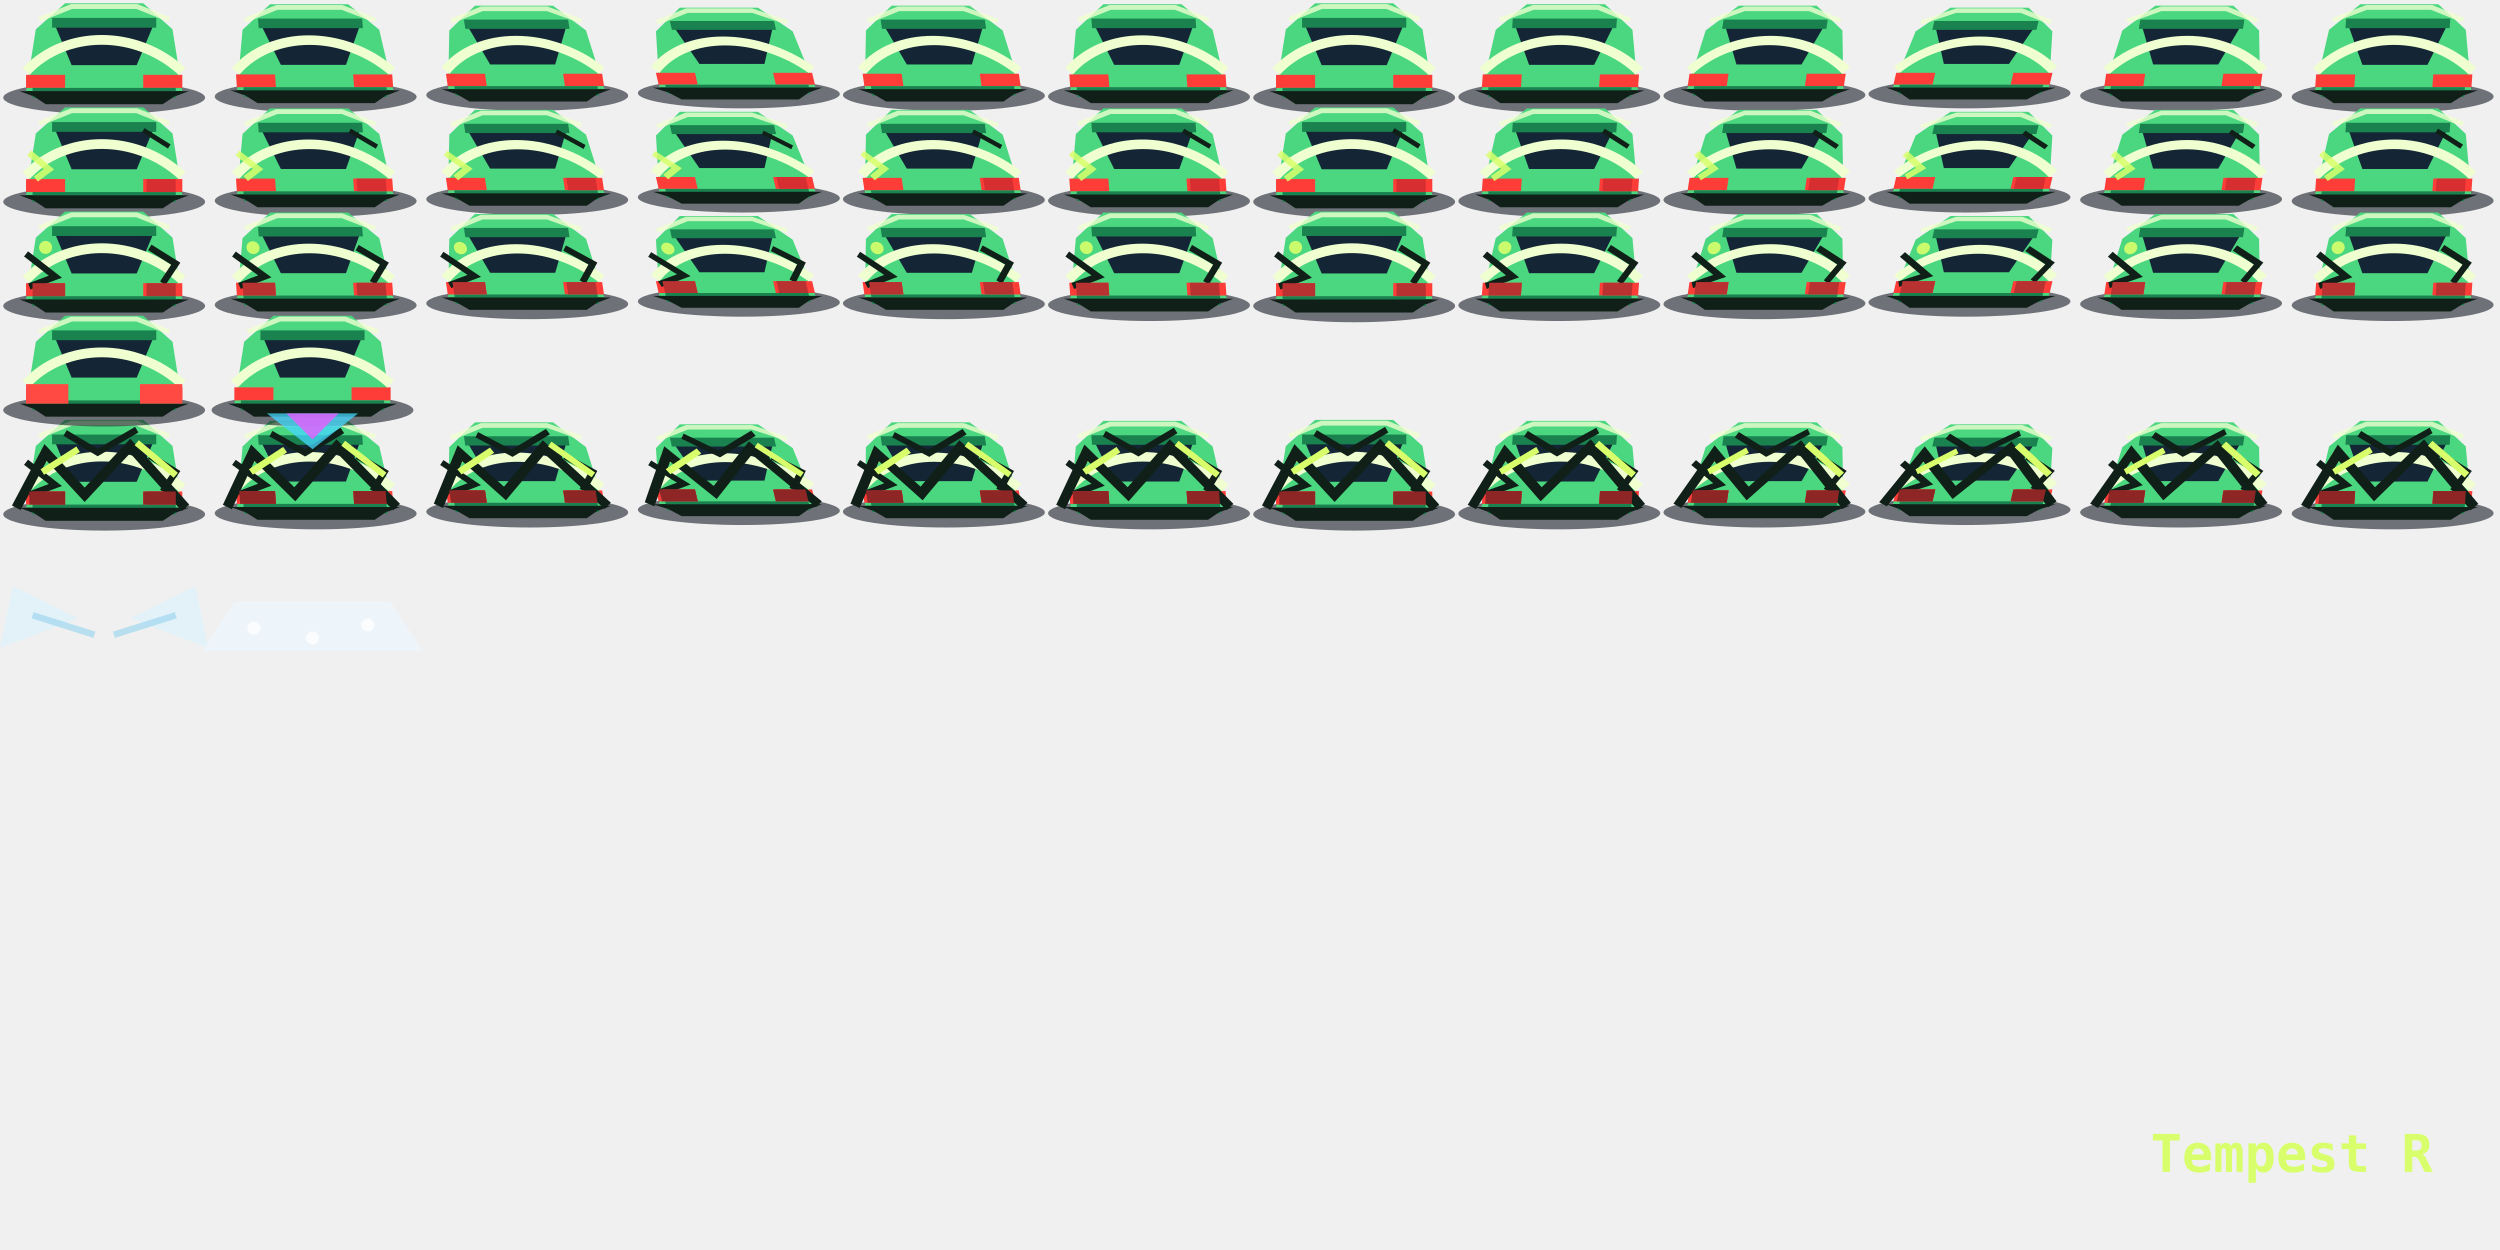
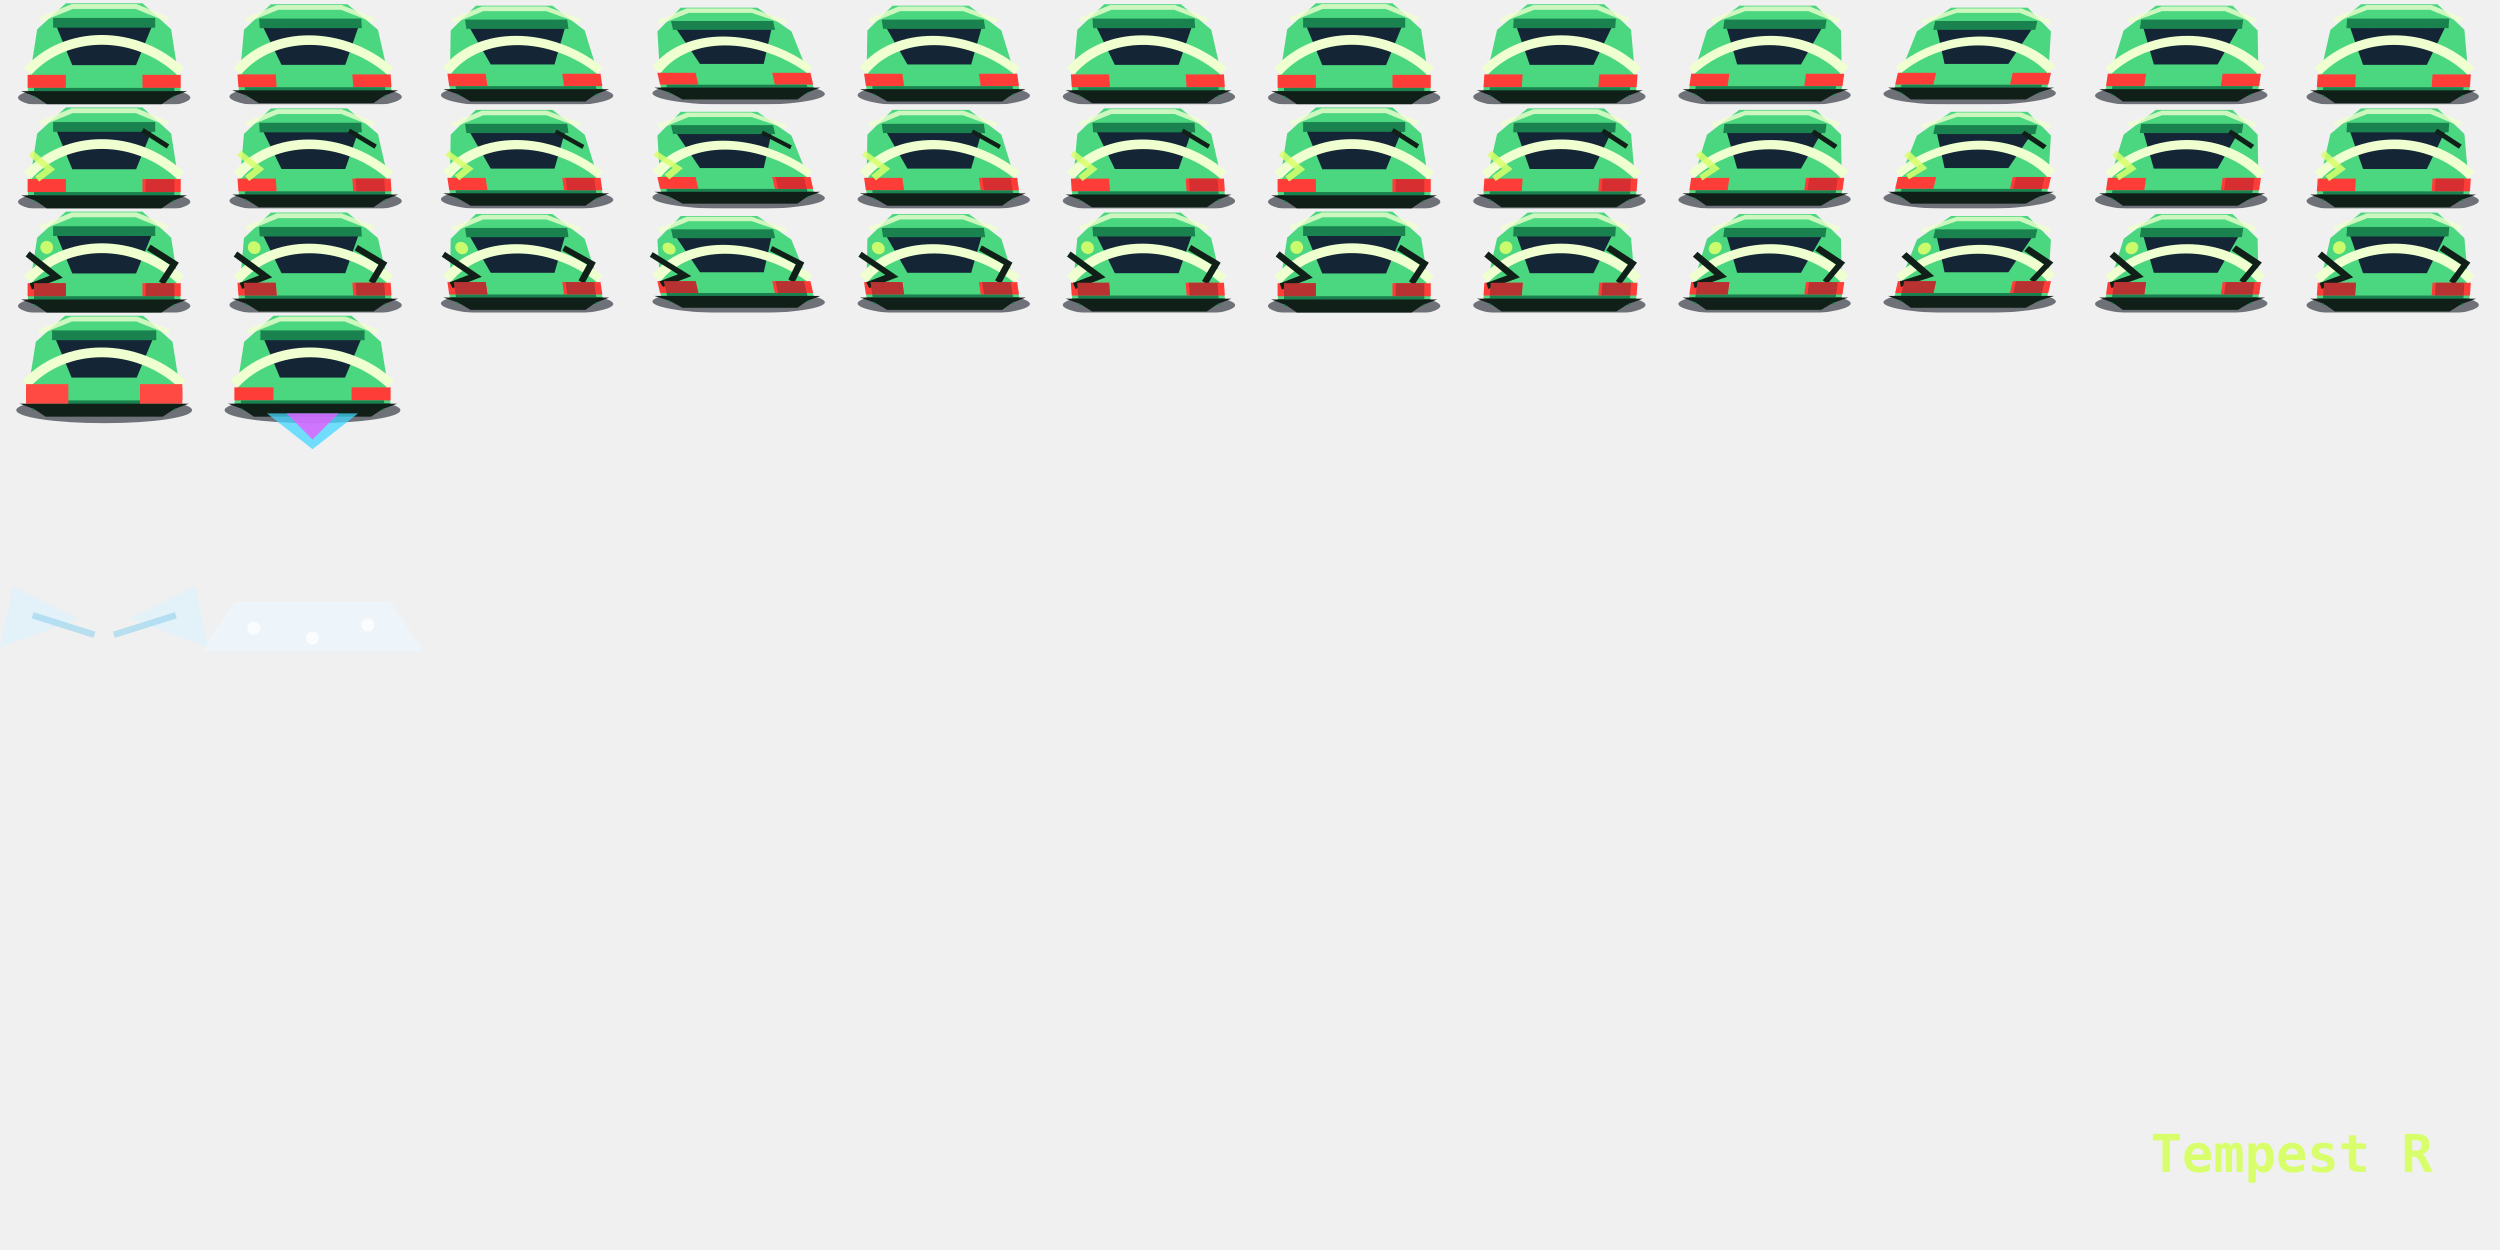
<svg xmlns="http://www.w3.org/2000/svg" width="768" height="384" viewBox="0 0 768 384" role="img" aria-label="Tempest R production car sprite sheet">
  <rect width="768" height="384" fill="none" />
  <defs>
+     <clipPath id="car-cell-0">
+       <rect x="0" y="0" width="64" height="32" />
+     </clipPath>
+     <clipPath id="car-cell-1">
+       <rect x="64" y="0" width="64" height="32" />
+     </clipPath>
+     <clipPath id="car-cell-2">
+       <rect x="128" y="0" width="64" height="32" />
+     </clipPath>
+     <clipPath id="car-cell-3">
+       <rect x="192" y="0" width="64" height="32" />
+     </clipPath>
+     <clipPath id="car-cell-4">
+       <rect x="256" y="0" width="64" height="32" />
+     </clipPath>
+     <clipPath id="car-cell-5">
+       <rect x="320" y="0" width="64" height="32" />
+     </clipPath>
+     <clipPath id="car-cell-6">
+       <rect x="384" y="0" width="64" height="32" />
+     </clipPath>
+     <clipPath id="car-cell-7">
+       <rect x="448" y="0" width="64" height="32" />
+     </clipPath>
+     <clipPath id="car-cell-8">
+       <rect x="512" y="0" width="64" height="32" />
+     </clipPath>
+     <clipPath id="car-cell-9">
+       <rect x="576" y="0" width="64" height="32" />
+     </clipPath>
+     <clipPath id="car-cell-10">
+       <rect x="640" y="0" width="64" height="32" />
+     </clipPath>
+     <clipPath id="car-cell-11">
+       <rect x="704" y="0" width="64" height="32" />
+     </clipPath>
+     <clipPath id="car-cell-12">
+       <rect x="0" y="32" width="64" height="32" />
+     </clipPath>
+     <clipPath id="car-cell-13">
+       <rect x="64" y="32" width="64" height="32" />
+     </clipPath>
+     <clipPath id="car-cell-14">
+       <rect x="128" y="32" width="64" height="32" />
+     </clipPath>
+     <clipPath id="car-cell-15">
+       <rect x="192" y="32" width="64" height="32" />
+     </clipPath>
+     <clipPath id="car-cell-16">
+       <rect x="256" y="32" width="64" height="32" />
+     </clipPath>
+     <clipPath id="car-cell-17">
+       <rect x="320" y="32" width="64" height="32" />
+     </clipPath>
+     <clipPath id="car-cell-18">
+       <rect x="384" y="32" width="64" height="32" />
+     </clipPath>
+     <clipPath id="car-cell-19">
+       <rect x="448" y="32" width="64" height="32" />
+     </clipPath>
+     <clipPath id="car-cell-20">
+       <rect x="512" y="32" width="64" height="32" />
+     </clipPath>
+     <clipPath id="car-cell-21">
+       <rect x="576" y="32" width="64" height="32" />
+     </clipPath>
+     <clipPath id="car-cell-22">
+       <rect x="640" y="32" width="64" height="32" />
+     </clipPath>
+     <clipPath id="car-cell-23">
+       <rect x="704" y="32" width="64" height="32" />
+     </clipPath>
+     <clipPath id="car-cell-24">
+       <rect x="0" y="64" width="64" height="32" />
+     </clipPath>
+     <clipPath id="car-cell-25">
+       <rect x="64" y="64" width="64" height="32" />
+     </clipPath>
+     <clipPath id="car-cell-26">
+       <rect x="128" y="64" width="64" height="32" />
+     </clipPath>
+     <clipPath id="car-cell-27">
+       <rect x="192" y="64" width="64" height="32" />
+     </clipPath>
+     <clipPath id="car-cell-28">
+       <rect x="256" y="64" width="64" height="32" />
+     </clipPath>
+     <clipPath id="car-cell-29">
+       <rect x="320" y="64" width="64" height="32" />
+     </clipPath>
+     <clipPath id="car-cell-30">
+       <rect x="384" y="64" width="64" height="32" />
+     </clipPath>
+     <clipPath id="car-cell-31">
+       <rect x="448" y="64" width="64" height="32" />
+     </clipPath>
+     <clipPath id="car-cell-32">
+       <rect x="512" y="64" width="64" height="32" />
+     </clipPath>
+     <clipPath id="car-cell-33">
+       <rect x="576" y="64" width="64" height="32" />
+     </clipPath>
+     <clipPath id="car-cell-34">
+       <rect x="640" y="64" width="64" height="32" />
+     </clipPath>
+     <clipPath id="car-cell-35">
+       <rect x="704" y="64" width="64" height="32" />
+     </clipPath>
+     <clipPath id="car-cell-36">
+       <rect x="0" y="96" width="64" height="32" />
+     </clipPath>
+     <clipPath id="car-cell-37">
+       <rect x="64" y="96" width="64" height="32" />
+     </clipPath>
+     <clipPath id="car-cell-38">
+       <rect x="128" y="96" width="64" height="32" />
+     </clipPath>
+     <clipPath id="car-cell-39">
+       <rect x="192" y="96" width="64" height="32" />
+     </clipPath>
+     <clipPath id="car-cell-40">
+       <rect x="256" y="96" width="64" height="32" />
+     </clipPath>
+     <clipPath id="car-cell-41">
+       <rect x="320" y="96" width="64" height="32" />
+     </clipPath>
+     <clipPath id="car-cell-42">
+       <rect x="384" y="96" width="64" height="32" />
+     </clipPath>
+     <clipPath id="car-cell-43">
+       <rect x="448" y="96" width="64" height="32" />
+     </clipPath>
+     <clipPath id="car-cell-44">
+       <rect x="512" y="96" width="64" height="32" />
+     </clipPath>
+     <clipPath id="car-cell-45">
+       <rect x="576" y="96" width="64" height="32" />
+     </clipPath>
+     <clipPath id="car-cell-46">
+       <rect x="640" y="96" width="64" height="32" />
+     </clipPath>
+     <clipPath id="car-cell-47">
+       <rect x="704" y="96" width="64" height="32" />
+     </clipPath>
    <g id="shadow">
-       <ellipse cx="0" cy="14" rx="31" ry="5" fill="#10151f" opacity="0.58" />
+       <ellipse cx="0" cy="14" rx="27" ry="4" fill="#10151f" opacity="0.58" />
    </g>
    <g id="clean">
      <path d="M-24 12 L24 12 L21 -7 L12 -15 L-12 -15 L-21 -7 Z" fill="#4bd77f" />
      <path d="M-15 -8 L15 -8 L10 4 L-10 4 Z" fill="#142636" />
      <path d="M-9 -7 L9 -7 L6 3 L-6 3 Z" fill="#142636" opacity="0.8" />
      <path d="M-24 7 L-12 7 L-12 11 L-24 11 Z" fill="#ff3d38" />
      <path d="M12 7 L24 7 L24 11 L12 11 Z" fill="#ff3d38" />
      <path d="M-26 12 L-18 15 L18 15 L26 12 Z" fill="#102018" />
      <rect x="-22" y="11" width="44" height="3" fill="#19824f" />
      <path d="M-24 12 L-18 16 L18 16 L24 12 Z" fill="#102018" />
      <path d="M-24 6 C-12 -7 10 -7 24 6" fill="none" stroke="#efffd0" stroke-width="3" />
      <path d="M-16 -9 L16 -9" stroke="#19824f" stroke-width="3" />
      <path d="M-20 -10 L-10 -14 L10 -14 L20 -10" fill="none" stroke="#efffd0" stroke-width="1.5" opacity="0.8" />
    </g>
    <g id="dented">
      <use href="#clean" />
      <path d="M-23 -1 L-17 4 L-21 7" fill="none" stroke="#d8ff6b" stroke-width="2" opacity="0.85" />
      <path d="M12 -8 L20 -3" stroke="#102018" stroke-width="1.5" />
      <rect x="13" y="7" width="9" height="4" fill="#d72f31" />
    </g>
    <g id="battered">
      <use href="#clean" />
      <path d="M-24 -2 L-15 5 L-23 8" fill="none" stroke="#102018" stroke-width="2" />
      <path d="M14 -4 L22 1 L18 7" fill="none" stroke="#102018" stroke-width="2" />
      <circle cx="-18" cy="-4" r="2" fill="#d8ff6b" opacity="0.9" />
      <rect x="-22" y="7" width="10" height="4" fill="#b83232" />
      <rect x="13" y="7" width="9" height="4" fill="#b83232" />
    </g>
    <g id="totaled">
      <use href="#battered" />
      <path d="M-27 12 L-18 -5 L-6 8 L8 -7 L25 12" fill="none" stroke="#102018" stroke-width="3" />
      <path d="M-19 1 L-8 -6 M10 -8 L22 2" stroke="#d8ff6b" stroke-width="2" />
      <path d="M-12 -11 L-2 -5 L10 -12" fill="none" stroke="#102018" stroke-width="2" />
      <rect x="-23" y="7" width="11" height="4" fill="#8f2626" />
      <rect x="12" y="7" width="10" height="4" fill="#8f2626" />
    </g>
    <g id="brake">
      <use href="#clean" />
      <rect x="-24" y="6" width="13" height="6" fill="#ff4a44" />
      <rect x="11" y="6" width="13" height="6" fill="#ff4a44" />
    </g>
    <g id="nitro">
      <use href="#clean" />
      <path d="M-14 15 L0 26 L14 15 Z" fill="#44d7ff" opacity="0.75" />
      <path d="M-8 15 L0 23 L8 15 Z" fill="#e75cff" opacity="0.8" />
    </g>
    <g id="wet-trail">
      <path d="M-28 4 L-8 14 L-32 23 Z" fill="#d8f4ff" opacity="0.55" />
      <path d="M28 4 L8 14 L32 23 Z" fill="#d8f4ff" opacity="0.55" />
      <path d="M-22 13 L-3 19 M22 13 L3 19" stroke="#9fd7ef" stroke-width="2" opacity="0.7" />
    </g>
    <g id="snow-trail">
      <path d="M-24 9 L24 9 L34 24 L-34 24 Z" fill="#edf7ff" opacity="0.64" />
      <circle cx="-18" cy="17" r="2" fill="#ffffff" opacity="0.7" />
      <circle cx="0" cy="20" r="2" fill="#ffffff" opacity="0.7" />
      <circle cx="17" cy="16" r="2" fill="#ffffff" opacity="0.7" />
    </g>
  </defs>
-   <g transform="translate(32 16) scale(1 1) skewX(0)">
-     <use href="#shadow" />
-     <use href="#clean" />
-   </g>
-   <g transform="translate(96 16) scale(1 0.98) skewX(4)">
-     <use href="#shadow" />
-     <use href="#clean" />
-   </g>
-   <g transform="translate(160 16) scale(1 0.95) skewX(8)">
-     <use href="#shadow" />
-     <use href="#clean" />
-   </g>
-   <g transform="translate(224 16) scale(1 0.91) skewX(12)">
-     <use href="#shadow" />
-     <use href="#clean" />
-   </g>
-   <g transform="translate(288 16) scale(1 0.95) skewX(8)">
-     <use href="#shadow" />
-     <use href="#clean" />
-   </g>
-   <g transform="translate(352 16) scale(1 0.98) skewX(4)">
-     <use href="#shadow" />
-     <use href="#clean" />
-   </g>
-   <g transform="translate(416 16) scale(1 1) skewX(0)">
-     <use href="#shadow" />
-     <use href="#clean" />
-   </g>
-   <g transform="translate(480 16) scale(1 0.98) skewX(-4)">
-     <use href="#shadow" />
-     <use href="#clean" />
-   </g>
-   <g transform="translate(544 16) scale(1 0.95) skewX(-8)">
-     <use href="#shadow" />
-     <use href="#clean" />
-   </g>
-   <g transform="translate(608 16) scale(1 0.91) skewX(-12)">
-     <use href="#shadow" />
-     <use href="#clean" />
-   </g>
-   <g transform="translate(672 16) scale(1 0.95) skewX(-8)">
-     <use href="#shadow" />
-     <use href="#clean" />
-   </g>
-   <g transform="translate(736 16) scale(1 0.98) skewX(-4)">
-     <use href="#shadow" />
-     <use href="#clean" />
-   </g>
-   <g transform="translate(32 48) scale(1 1) skewX(0)">
-     <use href="#shadow" />
-     <use href="#dented" />
-   </g>
-   <g transform="translate(96 48) scale(1 0.98) skewX(4)">
-     <use href="#shadow" />
-     <use href="#dented" />
-   </g>
-   <g transform="translate(160 48) scale(1 0.95) skewX(8)">
-     <use href="#shadow" />
-     <use href="#dented" />
-   </g>
-   <g transform="translate(224 48) scale(1 0.91) skewX(12)">
-     <use href="#shadow" />
-     <use href="#dented" />
-   </g>
-   <g transform="translate(288 48) scale(1 0.95) skewX(8)">
-     <use href="#shadow" />
-     <use href="#dented" />
-   </g>
-   <g transform="translate(352 48) scale(1 0.98) skewX(4)">
-     <use href="#shadow" />
-     <use href="#dented" />
-   </g>
-   <g transform="translate(416 48) scale(1 1) skewX(0)">
-     <use href="#shadow" />
-     <use href="#dented" />
-   </g>
-   <g transform="translate(480 48) scale(1 0.98) skewX(-4)">
-     <use href="#shadow" />
-     <use href="#dented" />
-   </g>
-   <g transform="translate(544 48) scale(1 0.95) skewX(-8)">
-     <use href="#shadow" />
-     <use href="#dented" />
-   </g>
-   <g transform="translate(608 48) scale(1 0.91) skewX(-12)">
-     <use href="#shadow" />
-     <use href="#dented" />
-   </g>
-   <g transform="translate(672 48) scale(1 0.95) skewX(-8)">
-     <use href="#shadow" />
-     <use href="#dented" />
-   </g>
-   <g transform="translate(736 48) scale(1 0.98) skewX(-4)">
-     <use href="#shadow" />
-     <use href="#dented" />
-   </g>
-   <g transform="translate(32 80) scale(1 1) skewX(0)">
-     <use href="#shadow" />
-     <use href="#battered" />
-   </g>
-   <g transform="translate(96 80) scale(1 0.98) skewX(4)">
-     <use href="#shadow" />
-     <use href="#battered" />
-   </g>
-   <g transform="translate(160 80) scale(1 0.95) skewX(8)">
-     <use href="#shadow" />
-     <use href="#battered" />
-   </g>
-   <g transform="translate(224 80) scale(1 0.91) skewX(12)">
-     <use href="#shadow" />
-     <use href="#battered" />
-   </g>
-   <g transform="translate(288 80) scale(1 0.95) skewX(8)">
-     <use href="#shadow" />
-     <use href="#battered" />
-   </g>
-   <g transform="translate(352 80) scale(1 0.98) skewX(4)">
-     <use href="#shadow" />
-     <use href="#battered" />
-   </g>
-   <g transform="translate(416 80) scale(1 1) skewX(0)">
-     <use href="#shadow" />
-     <use href="#battered" />
-   </g>
-   <g transform="translate(480 80) scale(1 0.98) skewX(-4)">
-     <use href="#shadow" />
-     <use href="#battered" />
-   </g>
-   <g transform="translate(544 80) scale(1 0.95) skewX(-8)">
-     <use href="#shadow" />
-     <use href="#battered" />
-   </g>
-   <g transform="translate(608 80) scale(1 0.91) skewX(-12)">
-     <use href="#shadow" />
-     <use href="#battered" />
-   </g>
-   <g transform="translate(672 80) scale(1 0.95) skewX(-8)">
-     <use href="#shadow" />
-     <use href="#battered" />
-   </g>
-   <g transform="translate(736 80) scale(1 0.98) skewX(-4)">
-     <use href="#shadow" />
-     <use href="#battered" />
-   </g>
-   <g transform="translate(32 144) scale(1 1) skewX(0)">
-     <use href="#shadow" />
-     <use href="#totaled" />
-   </g>
-   <g transform="translate(96 144) scale(1 0.98) skewX(4)">
-     <use href="#shadow" />
-     <use href="#totaled" />
-   </g>
-   <g transform="translate(160 144) scale(1 0.95) skewX(8)">
-     <use href="#shadow" />
-     <use href="#totaled" />
-   </g>
-   <g transform="translate(224 144) scale(1 0.91) skewX(12)">
-     <use href="#shadow" />
-     <use href="#totaled" />
-   </g>
-   <g transform="translate(288 144) scale(1 0.95) skewX(8)">
-     <use href="#shadow" />
-     <use href="#totaled" />
-   </g>
-   <g transform="translate(352 144) scale(1 0.98) skewX(4)">
-     <use href="#shadow" />
-     <use href="#totaled" />
-   </g>
-   <g transform="translate(416 144) scale(1 1) skewX(0)">
-     <use href="#shadow" />
-     <use href="#totaled" />
-   </g>
-   <g transform="translate(480 144) scale(1 0.98) skewX(-4)">
-     <use href="#shadow" />
-     <use href="#totaled" />
-   </g>
-   <g transform="translate(544 144) scale(1 0.95) skewX(-8)">
-     <use href="#shadow" />
-     <use href="#totaled" />
-   </g>
-   <g transform="translate(608 144) scale(1 0.91) skewX(-12)">
-     <use href="#shadow" />
-     <use href="#totaled" />
-   </g>
-   <g transform="translate(672 144) scale(1 0.95) skewX(-8)">
-     <use href="#shadow" />
-     <use href="#totaled" />
-   </g>
-   <g transform="translate(736 144) scale(1 0.98) skewX(-4)">
-     <use href="#shadow" />
-     <use href="#totaled" />
+   <g clip-path="url(#car-cell-0)">
+     <g transform="translate(32 16) scale(0.98 1) skewX(0)">
+       <use href="#shadow" />
+       <use href="#clean" />
+     </g>
+   </g>
+   <g clip-path="url(#car-cell-1)">
+     <g transform="translate(96 16) scale(0.98 0.98) skewX(4)">
+       <use href="#shadow" />
+       <use href="#clean" />
+     </g>
+   </g>
+   <g clip-path="url(#car-cell-2)">
+     <g transform="translate(160 16) scale(0.98 0.95) skewX(8)">
+       <use href="#shadow" />
+       <use href="#clean" />
+     </g>
+   </g>
+   <g clip-path="url(#car-cell-3)">
+     <g transform="translate(224 16) scale(0.98 0.91) skewX(12)">
+       <use href="#shadow" />
+       <use href="#clean" />
+     </g>
+   </g>
+   <g clip-path="url(#car-cell-4)">
+     <g transform="translate(288 16) scale(0.98 0.95) skewX(8)">
+       <use href="#shadow" />
+       <use href="#clean" />
+     </g>
+   </g>
+   <g clip-path="url(#car-cell-5)">
+     <g transform="translate(352 16) scale(0.98 0.98) skewX(4)">
+       <use href="#shadow" />
+       <use href="#clean" />
+     </g>
+   </g>
+   <g clip-path="url(#car-cell-6)">
+     <g transform="translate(416 16) scale(0.98 1) skewX(0)">
+       <use href="#shadow" />
+       <use href="#clean" />
+     </g>
+   </g>
+   <g clip-path="url(#car-cell-7)">
+     <g transform="translate(480 16) scale(0.98 0.98) skewX(-4)">
+       <use href="#shadow" />
+       <use href="#clean" />
+     </g>
+   </g>
+   <g clip-path="url(#car-cell-8)">
+     <g transform="translate(544 16) scale(0.98 0.95) skewX(-8)">
+       <use href="#shadow" />
+       <use href="#clean" />
+     </g>
+   </g>
+   <g clip-path="url(#car-cell-9)">
+     <g transform="translate(608 16) scale(0.98 0.91) skewX(-12)">
+       <use href="#shadow" />
+       <use href="#clean" />
+     </g>
+   </g>
+   <g clip-path="url(#car-cell-10)">
+     <g transform="translate(672 16) scale(0.98 0.95) skewX(-8)">
+       <use href="#shadow" />
+       <use href="#clean" />
+     </g>
+   </g>
+   <g clip-path="url(#car-cell-11)">
+     <g transform="translate(736 16) scale(0.98 0.98) skewX(-4)">
+       <use href="#shadow" />
+       <use href="#clean" />
+     </g>
+   </g>
+   <g clip-path="url(#car-cell-12)">
+     <g transform="translate(32 48) scale(0.98 1) skewX(0)">
+       <use href="#shadow" />
+       <use href="#dented" />
+     </g>
+   </g>
+   <g clip-path="url(#car-cell-13)">
+     <g transform="translate(96 48) scale(0.98 0.98) skewX(4)">
+       <use href="#shadow" />
+       <use href="#dented" />
+     </g>
+   </g>
+   <g clip-path="url(#car-cell-14)">
+     <g transform="translate(160 48) scale(0.98 0.95) skewX(8)">
+       <use href="#shadow" />
+       <use href="#dented" />
+     </g>
+   </g>
+   <g clip-path="url(#car-cell-15)">
+     <g transform="translate(224 48) scale(0.98 0.91) skewX(12)">
+       <use href="#shadow" />
+       <use href="#dented" />
+     </g>
+   </g>
+   <g clip-path="url(#car-cell-16)">
+     <g transform="translate(288 48) scale(0.98 0.95) skewX(8)">
+       <use href="#shadow" />
+       <use href="#dented" />
+     </g>
+   </g>
+   <g clip-path="url(#car-cell-17)">
+     <g transform="translate(352 48) scale(0.98 0.98) skewX(4)">
+       <use href="#shadow" />
+       <use href="#dented" />
+     </g>
+   </g>
+   <g clip-path="url(#car-cell-18)">
+     <g transform="translate(416 48) scale(0.98 1) skewX(0)">
+       <use href="#shadow" />
+       <use href="#dented" />
+     </g>
+   </g>
+   <g clip-path="url(#car-cell-19)">
+     <g transform="translate(480 48) scale(0.98 0.98) skewX(-4)">
+       <use href="#shadow" />
+       <use href="#dented" />
+     </g>
+   </g>
+   <g clip-path="url(#car-cell-20)">
+     <g transform="translate(544 48) scale(0.98 0.95) skewX(-8)">
+       <use href="#shadow" />
+       <use href="#dented" />
+     </g>
+   </g>
+   <g clip-path="url(#car-cell-21)">
+     <g transform="translate(608 48) scale(0.98 0.91) skewX(-12)">
+       <use href="#shadow" />
+       <use href="#dented" />
+     </g>
+   </g>
+   <g clip-path="url(#car-cell-22)">
+     <g transform="translate(672 48) scale(0.98 0.95) skewX(-8)">
+       <use href="#shadow" />
+       <use href="#dented" />
+     </g>
+   </g>
+   <g clip-path="url(#car-cell-23)">
+     <g transform="translate(736 48) scale(0.98 0.98) skewX(-4)">
+       <use href="#shadow" />
+       <use href="#dented" />
+     </g>
+   </g>
+   <g clip-path="url(#car-cell-24)">
+     <g transform="translate(32 80) scale(0.98 1) skewX(0)">
+       <use href="#shadow" />
+       <use href="#battered" />
+     </g>
+   </g>
+   <g clip-path="url(#car-cell-25)">
+     <g transform="translate(96 80) scale(0.98 0.98) skewX(4)">
+       <use href="#shadow" />
+       <use href="#battered" />
+     </g>
+   </g>
+   <g clip-path="url(#car-cell-26)">
+     <g transform="translate(160 80) scale(0.98 0.95) skewX(8)">
+       <use href="#shadow" />
+       <use href="#battered" />
+     </g>
+   </g>
+   <g clip-path="url(#car-cell-27)">
+     <g transform="translate(224 80) scale(0.98 0.91) skewX(12)">
+       <use href="#shadow" />
+       <use href="#battered" />
+     </g>
+   </g>
+   <g clip-path="url(#car-cell-28)">
+     <g transform="translate(288 80) scale(0.98 0.95) skewX(8)">
+       <use href="#shadow" />
+       <use href="#battered" />
+     </g>
+   </g>
+   <g clip-path="url(#car-cell-29)">
+     <g transform="translate(352 80) scale(0.98 0.98) skewX(4)">
+       <use href="#shadow" />
+       <use href="#battered" />
+     </g>
+   </g>
+   <g clip-path="url(#car-cell-30)">
+     <g transform="translate(416 80) scale(0.98 1) skewX(0)">
+       <use href="#shadow" />
+       <use href="#battered" />
+     </g>
+   </g>
+   <g clip-path="url(#car-cell-31)">
+     <g transform="translate(480 80) scale(0.98 0.98) skewX(-4)">
+       <use href="#shadow" />
+       <use href="#battered" />
+     </g>
+   </g>
+   <g clip-path="url(#car-cell-32)">
+     <g transform="translate(544 80) scale(0.98 0.95) skewX(-8)">
+       <use href="#shadow" />
+       <use href="#battered" />
+     </g>
+   </g>
+   <g clip-path="url(#car-cell-33)">
+     <g transform="translate(608 80) scale(0.98 0.91) skewX(-12)">
+       <use href="#shadow" />
+       <use href="#battered" />
+     </g>
+   </g>
+   <g clip-path="url(#car-cell-34)">
+     <g transform="translate(672 80) scale(0.98 0.95) skewX(-8)">
+       <use href="#shadow" />
+       <use href="#battered" />
+     </g>
+   </g>
+   <g clip-path="url(#car-cell-35)">
+     <g transform="translate(736 80) scale(0.98 0.98) skewX(-4)">
+       <use href="#shadow" />
+       <use href="#battered" />
+     </g>
+   </g>
+   <g clip-path="url(#car-cell-36)">
+     <g transform="translate(32 144) scale(0.98 1) skewX(0)">
+       <use href="#shadow" />
+       <use href="#totaled" />
+     </g>
+   </g>
+   <g clip-path="url(#car-cell-37)">
+     <g transform="translate(96 144) scale(0.98 0.98) skewX(4)">
+       <use href="#shadow" />
+       <use href="#totaled" />
+     </g>
+   </g>
+   <g clip-path="url(#car-cell-38)">
+     <g transform="translate(160 144) scale(0.98 0.95) skewX(8)">
+       <use href="#shadow" />
+       <use href="#totaled" />
+     </g>
+   </g>
+   <g clip-path="url(#car-cell-39)">
+     <g transform="translate(224 144) scale(0.98 0.91) skewX(12)">
+       <use href="#shadow" />
+       <use href="#totaled" />
+     </g>
+   </g>
+   <g clip-path="url(#car-cell-40)">
+     <g transform="translate(288 144) scale(0.98 0.95) skewX(8)">
+       <use href="#shadow" />
+       <use href="#totaled" />
+     </g>
+   </g>
+   <g clip-path="url(#car-cell-41)">
+     <g transform="translate(352 144) scale(0.98 0.98) skewX(4)">
+       <use href="#shadow" />
+       <use href="#totaled" />
+     </g>
+   </g>
+   <g clip-path="url(#car-cell-42)">
+     <g transform="translate(416 144) scale(0.98 1) skewX(0)">
+       <use href="#shadow" />
+       <use href="#totaled" />
+     </g>
+   </g>
+   <g clip-path="url(#car-cell-43)">
+     <g transform="translate(480 144) scale(0.98 0.98) skewX(-4)">
+       <use href="#shadow" />
+       <use href="#totaled" />
+     </g>
+   </g>
+   <g clip-path="url(#car-cell-44)">
+     <g transform="translate(544 144) scale(0.98 0.95) skewX(-8)">
+       <use href="#shadow" />
+       <use href="#totaled" />
+     </g>
+   </g>
+   <g clip-path="url(#car-cell-45)">
+     <g transform="translate(608 144) scale(0.98 0.91) skewX(-12)">
+       <use href="#shadow" />
+       <use href="#totaled" />
+     </g>
+   </g>
+   <g clip-path="url(#car-cell-46)">
+     <g transform="translate(672 144) scale(0.98 0.95) skewX(-8)">
+       <use href="#shadow" />
+       <use href="#totaled" />
+     </g>
+   </g>
+   <g clip-path="url(#car-cell-47)">
+     <g transform="translate(736 144) scale(0.98 0.98) skewX(-4)">
+       <use href="#shadow" />
+       <use href="#totaled" />
+     </g>
  </g>
  <g transform="translate(32 112)">
    <use href="#shadow" />
    <use href="#brake" />
  </g>
  <g transform="translate(96 112)">
    <use href="#shadow" />
    <use href="#nitro" />
  </g>
  <g transform="translate(32 176)">
    <use href="#wet-trail" />
  </g>
  <g transform="translate(96 176)">
    <use href="#snow-trail" />
  </g>
  <text x="704" y="360" text-anchor="middle" font-family="monospace" font-size="16" font-weight="700" fill="#d8ff6b">Tempest R</text>
</svg>
